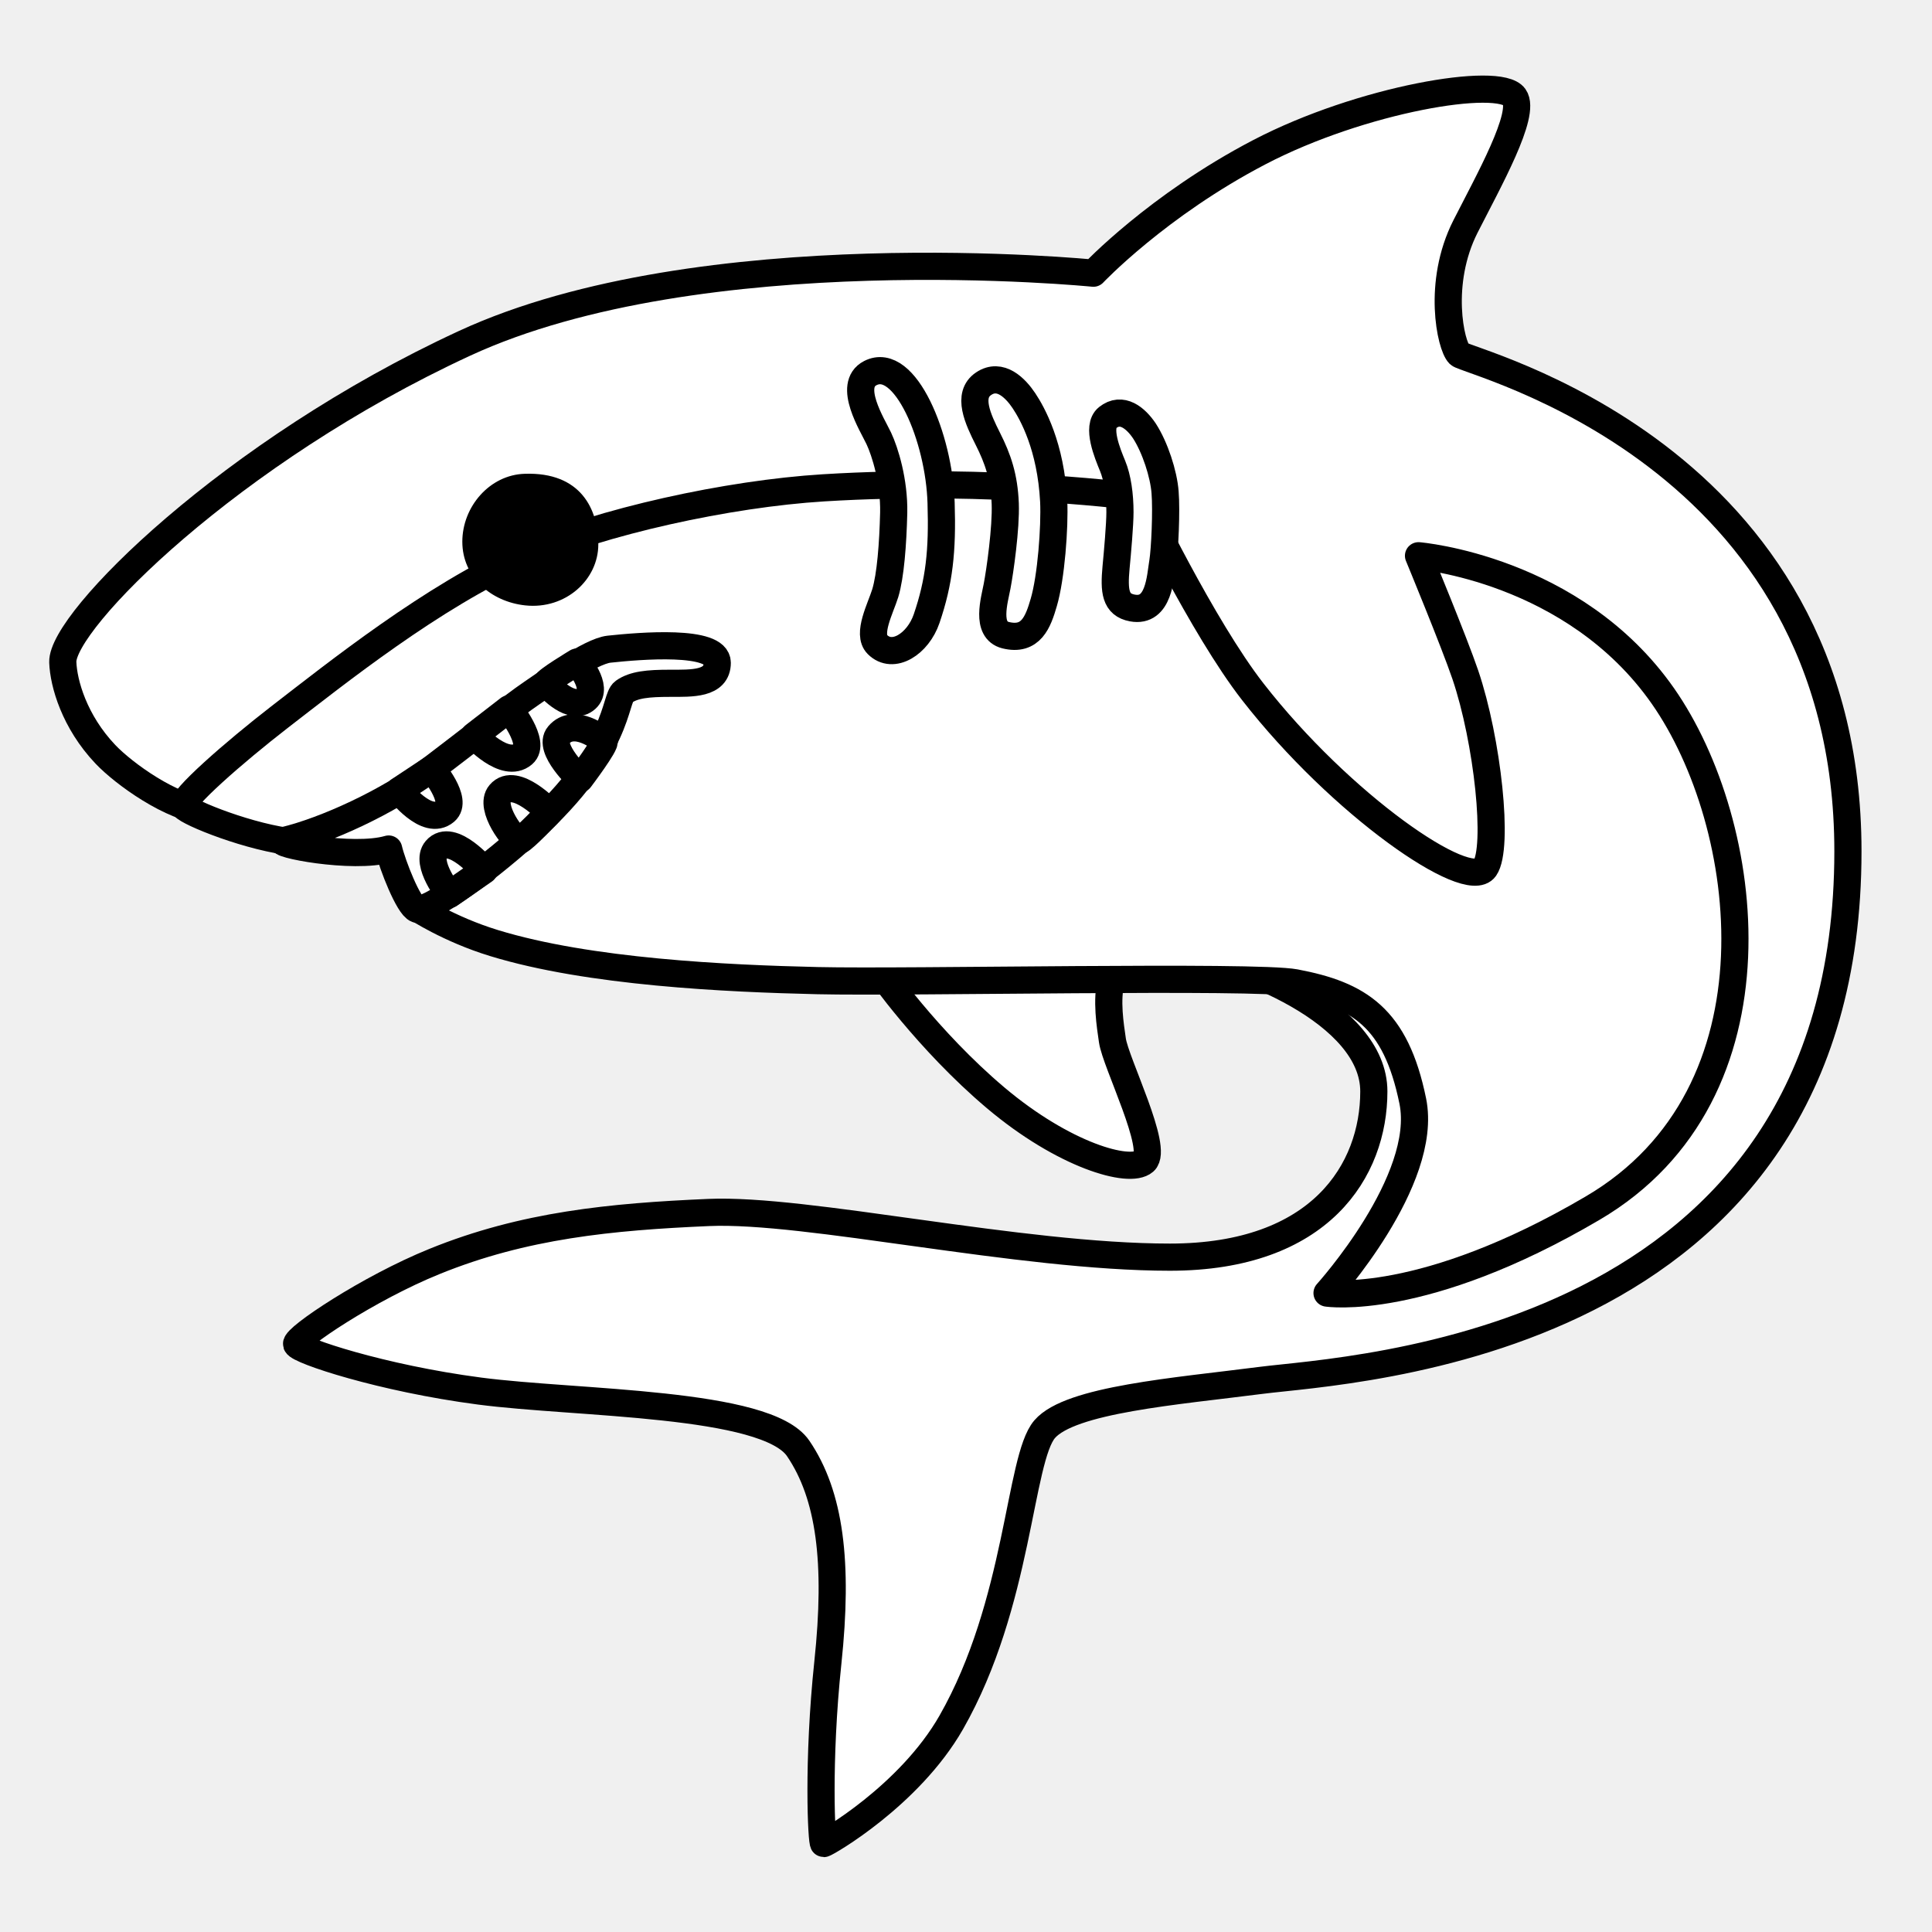
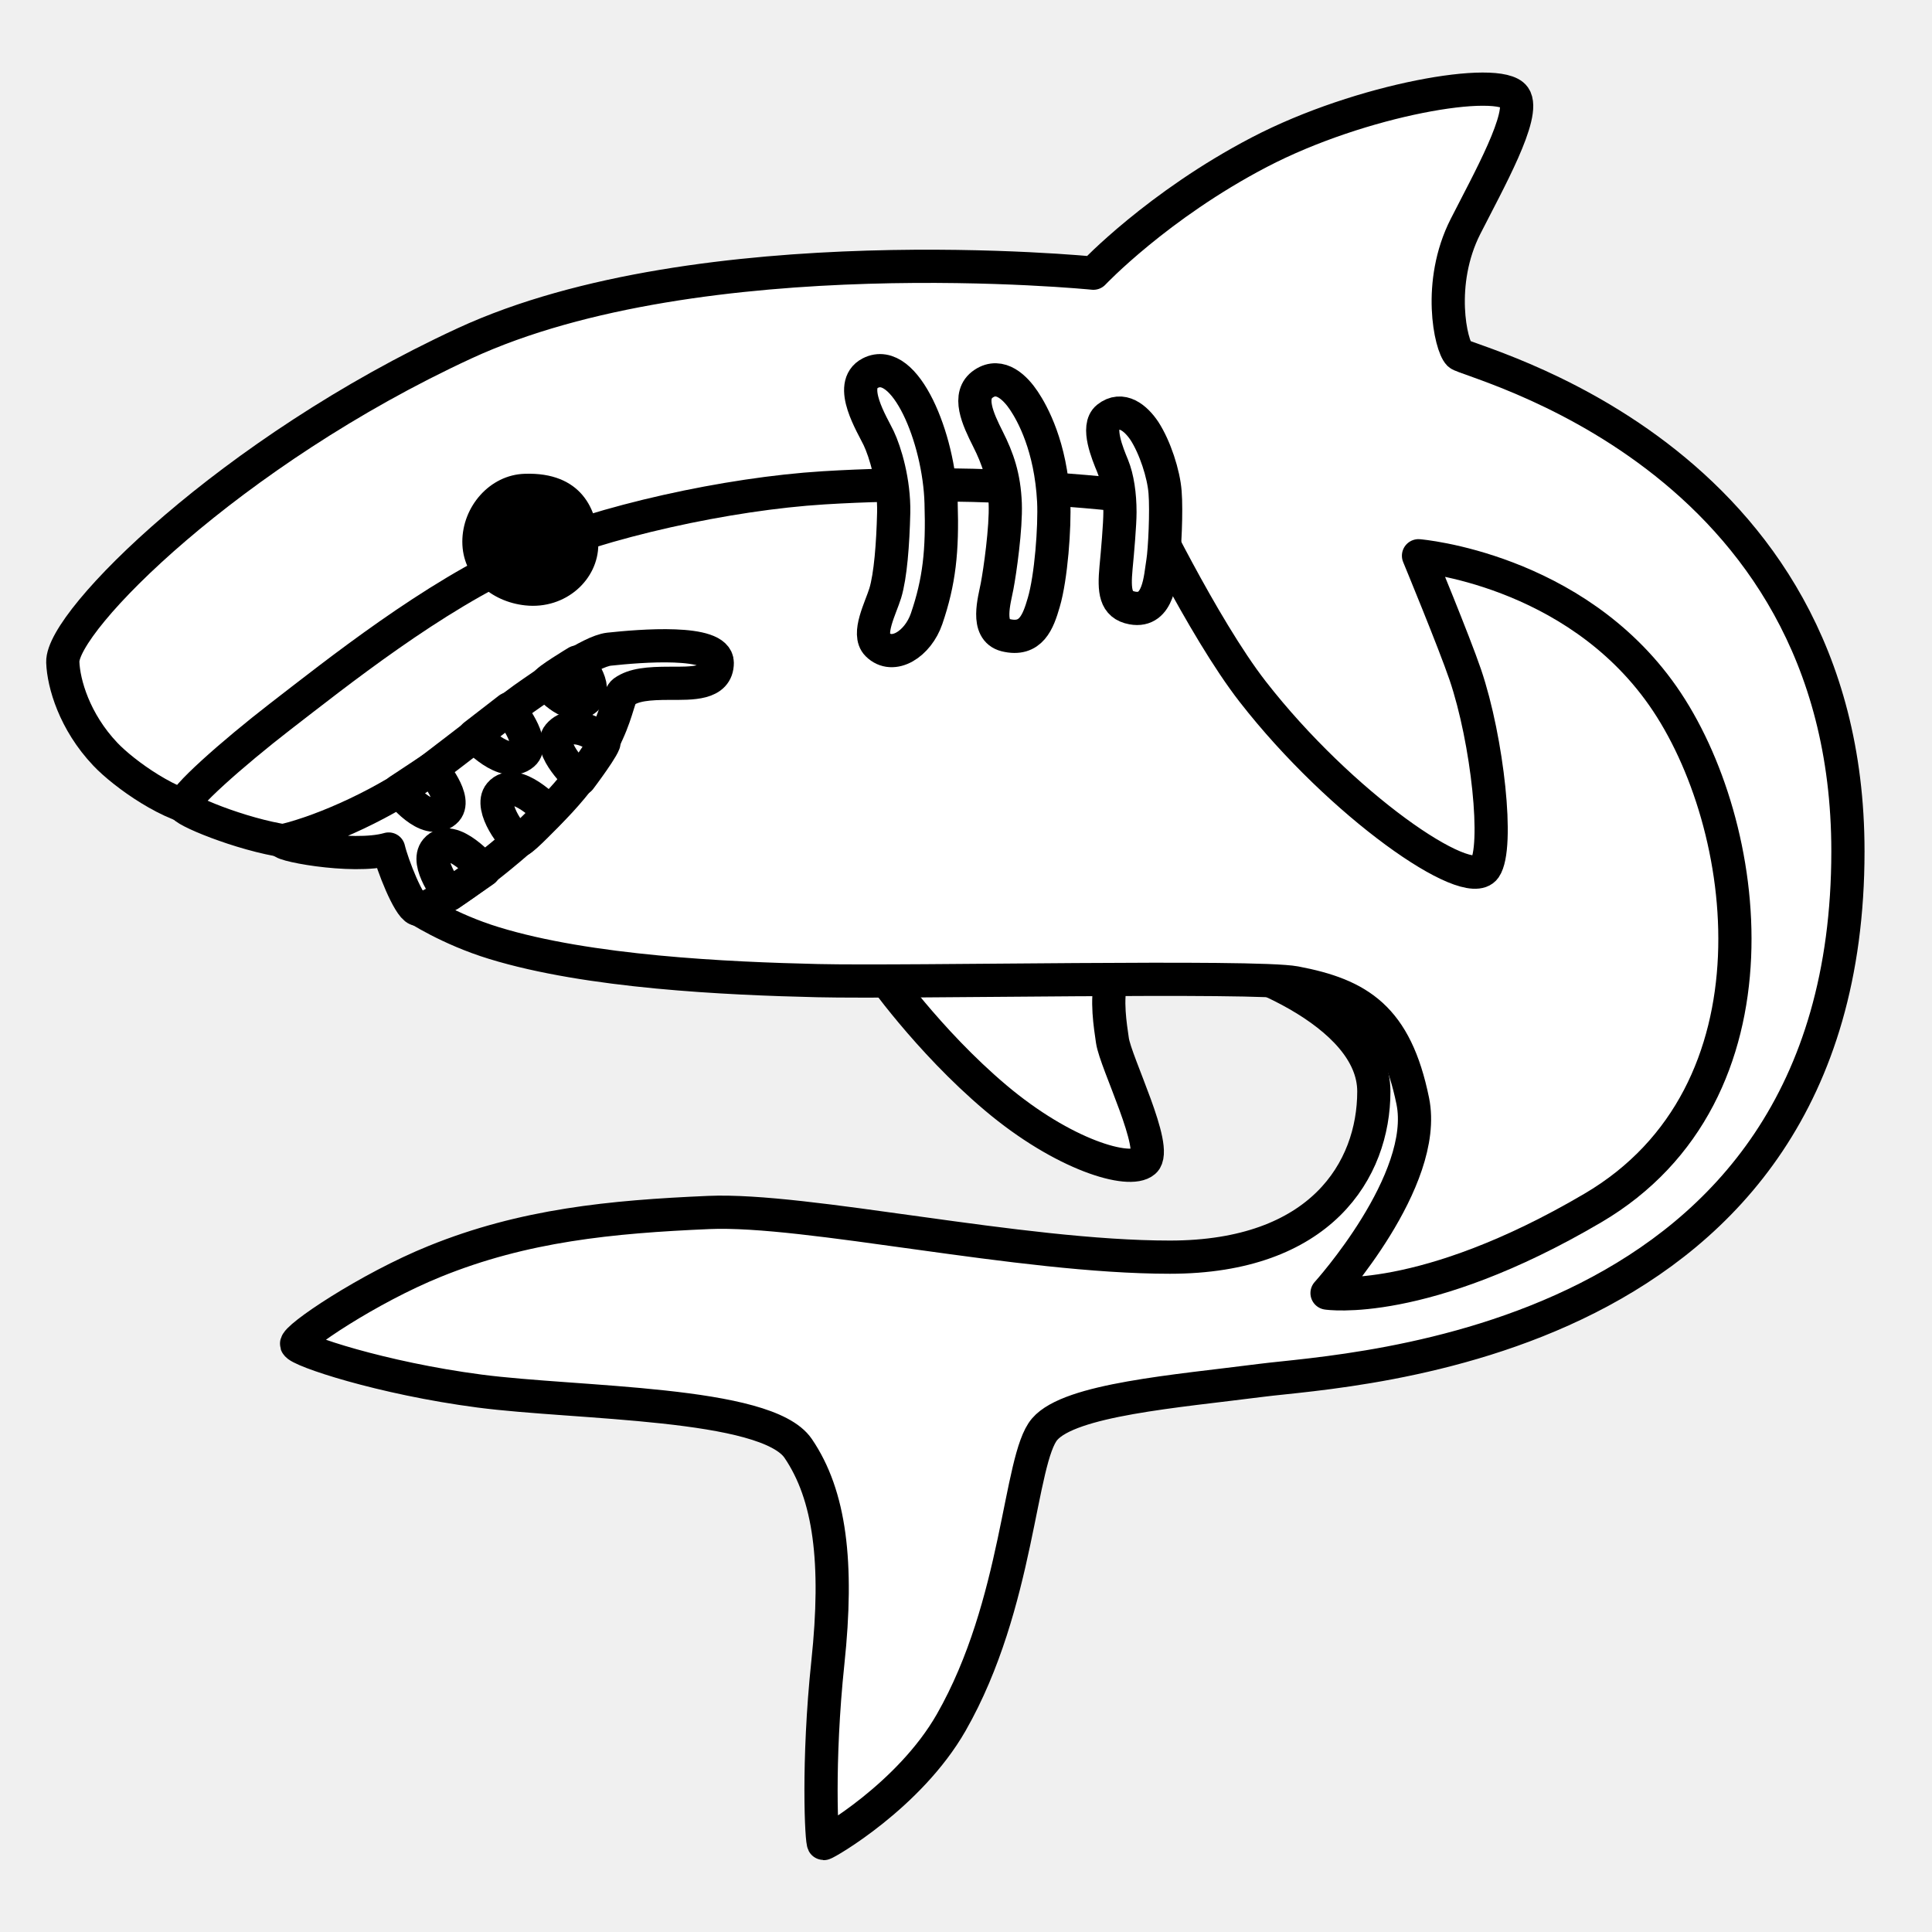
<svg xmlns="http://www.w3.org/2000/svg" version="1.1" id="Layer_2" x="0px" y="0px" viewBox="0 0 128 128" style="enable-background:new 0 0 128 128;" xml:space="preserve">
-   <path d="M30.77,22.75c-15.51,7.17-26.7,18.4-26.61,21.12c0.05,1.41,0.77,3.94,2.82,6.1  c1.21,1.28,4.43,3.61,6.69,3.75c2.25,0.14,18.51-10.7,18.51-10.7l16.19-2.25l9.85,23.51c0,0,3.24,4.65,7.74,8.45  s8.87,5.07,9.85,4.22s-1.9-6.55-2.11-8.02c-0.28-1.96-1.13-6.76,3.66-6.05s13.66,4.22,13.66,9.43c0,5.21-3.52,10.98-13.51,10.98  s-24.07-3.24-30.55-2.96c-6.48,0.28-12.25,0.84-18.16,3.24c-4.38,1.77-9.29,5.07-9.15,5.49c0.14,0.42,5.63,2.25,12.11,3.1  s19.01,0.7,21.12,3.8c2.11,3.1,2.67,7.56,1.97,14.17s-0.42,12.01-0.28,12.01c0.14,0,5.67-3.16,8.45-8.02  c4.5-7.88,4.5-17.46,6.19-19.43c1.69-1.97,8.69-2.51,14.36-3.24c5.82-0.75,38.86-2.11,38.86-35.05c0-26.47-25.2-32.38-25.76-32.94  c-0.56-0.56-1.48-4.7,0.42-8.45c1.5-2.96,4.04-7.46,3.24-8.59c-0.99-1.4-10.14,0.14-16.89,3.66S72.44,18.1,72.44,18.1  S46.47,15.49,30.77,22.75z" fill="#ffffff" stroke="#000000" stroke-width="1.8" stroke-linecap="round" stroke-linejoin="round" />
-   <path d="M34.71,36.82c5.13-2.27,13.53-4.11,19.85-4.5c11.33-0.7,20.98,0.63,20.98,0.63s4.12,8.59,7.46,12.88  c5.84,7.5,14.25,13.3,15.38,11.68c0.94-1.35,0.18-8.45-1.3-12.81c-0.73-2.15-3.1-7.88-3.1-7.88s10.28,0.84,16.19,9.29  c5.91,8.45,8.3,26.33-4.65,33.93c-11.26,6.62-17.6,5.63-17.6,5.63s6.75-7.46,5.68-12.72c-1.13-5.54-3.57-7.04-7.79-7.84  c-2.67-0.5-25.58,0-31.63-0.14s-15.16-0.56-21.45-2.49c-3.01-0.92-5.16-2.35-5.16-2.35l0.14-5.07c0,0-5.16,1.03-8.12,0.75  s-7.13-1.97-7.41-2.39c-0.28-0.42,3.33-3.58,6.34-5.91C22.28,44.61,28.66,39.5,34.71,36.82z" fill="#ffffff" stroke="#000000" stroke-width="1.8" stroke-linecap="round" stroke-linejoin="round" />
-   <path d="M47.52,43.91c0,1.43-1.69,1.36-3.14,1.36c-1.44,0-2.39,0.09-3.05,0.56c-0.66,0.47-0.18,3.74-6.19,9.2  c-3.57,3.24-6.95,5.4-7.51,5.21c-0.56-0.19-1.64-2.96-1.88-3.99c-2.39,0.7-7.77-0.37-6.95-0.56c2.77-0.66,6.91-2.56,9.67-4.65  c1.92-1.45,5.61-4.35,6.76-5.12c0.99-0.66,3.85-2.77,5.12-2.91C42.4,42.79,47.52,42.36,47.52,43.91z" fill="#ffffff" stroke="#000000" stroke-width="1.8" stroke-linecap="round" stroke-linejoin="round" />
+   <path d="M30.77,22.75c-15.51,7.17-26.7,18.4-26.61,21.12c0.05,1.41,0.77,3.94,2.82,6.1  c1.21,1.28,4.43,3.61,6.69,3.75c2.25,0.14,18.51-10.7,18.51-10.7l16.19-2.25l9.85,23.51c0,0,3.24,4.65,7.74,8.45  s8.87,5.07,9.85,4.22s-1.9-6.55-2.11-8.02c-0.28-1.96-1.13-6.76,3.66-6.05s13.66,4.22,13.66,9.43c0,5.21-3.52,10.98-13.51,10.98  s-24.07-3.24-30.55-2.96c-6.48,0.28-12.25,0.84-18.16,3.24c-4.38,1.77-9.29,5.07-9.15,5.49c0.14,0.42,5.63,2.25,12.11,3.1  s19.01,0.7,21.12,3.8c2.11,3.1,2.67,7.56,1.97,14.17s-0.42,12.01-0.28,12.01c0.14,0,5.67-3.16,8.45-8.02  c4.5-7.88,4.5-17.46,6.19-19.43c1.69-1.97,8.69-2.51,14.36-3.24c5.82-0.75,38.86-2.11,38.86-35.05c0-26.47-25.2-32.38-25.76-32.94  c-0.56-0.56-1.48-4.7,0.42-8.45c1.5-2.96,4.04-7.46,3.24-8.59c-0.99-1.4-10.14,0.14-16.89,3.66S72.44,18.1,72.44,18.1  S46.47,15.49,30.77,22.75z" fill="#ffffff" stroke="#000000" stroke-width="2.2" stroke-linecap="round" stroke-linejoin="round" />
+   <path d="M34.71,36.82c5.13-2.27,13.53-4.11,19.85-4.5c11.33-0.7,20.98,0.63,20.98,0.63s4.12,8.59,7.46,12.88  c5.84,7.5,14.25,13.3,15.38,11.68c0.94-1.35,0.18-8.45-1.3-12.81c-0.73-2.15-3.1-7.88-3.1-7.88s10.28,0.84,16.19,9.29  c5.91,8.45,8.3,26.33-4.65,33.93c-11.26,6.62-17.6,5.63-17.6,5.63s6.75-7.46,5.68-12.72c-1.13-5.54-3.57-7.04-7.79-7.84  c-2.67-0.5-25.58,0-31.63-0.14s-15.16-0.56-21.45-2.49c-3.01-0.92-5.16-2.35-5.16-2.35l0.14-5.07c0,0-5.16,1.03-8.12,0.75  s-7.13-1.97-7.41-2.39c-0.28-0.42,3.33-3.58,6.34-5.91C22.28,44.61,28.66,39.5,34.71,36.82z" fill="#ffffff" stroke="#000000" stroke-width="2.2" stroke-linecap="round" stroke-linejoin="round" />
+   <path d="M47.52,43.91c0,1.43-1.69,1.36-3.14,1.36c-1.44,0-2.39,0.09-3.05,0.56c-0.66,0.47-0.18,3.74-6.19,9.2  c-3.57,3.24-6.95,5.4-7.51,5.21c-0.56-0.19-1.64-2.96-1.88-3.99c-2.39,0.7-7.77-0.37-6.95-0.56c2.77-0.66,6.91-2.56,9.67-4.65  c1.92-1.45,5.61-4.35,6.76-5.12c0.99-0.66,3.85-2.77,5.12-2.91C42.4,42.79,47.52,42.36,47.52,43.91z" fill="#ffffff" stroke="#000000" stroke-width="2.2" stroke-linecap="round" stroke-linejoin="round" />
  <path d="M39.64,36.07c0,2.33-2.16,4.32-4.83,4.04c-2.29-0.24-4.18-1.89-4.18-4.22c0-2.33,1.82-4.43,4.13-4.5  C38.48,31.26,39.64,33.74,39.64,36.07z" fill="#000000" />
-   <path d="M29.5,53.76c0.89-0.75-0.89-2.82-0.89-2.82l-2.16,1.43C26.45,52.38,28.29,54.79,29.5,53.76z" fill="#ffffff" stroke="#000000" stroke-width="1.8" stroke-linecap="round" stroke-linejoin="round" />
-   <path d="M34.66,49.96c0.89-0.75-0.94-3-0.94-3l-2.3,1.78C31.43,48.74,33.45,50.99,34.66,49.96z" fill="#ffffff" stroke="#000000" stroke-width="1.8" stroke-linecap="round" stroke-linejoin="round" />
-   <path d="M37.01,48.7c-0.76,0.89,1.41,2.91,1.41,2.91s1.8-2.38,1.6-2.53C39.83,48.93,38.04,47.49,37.01,48.7z" fill="#ffffff" stroke="#000000" stroke-width="1.8" stroke-linecap="round" stroke-linejoin="round" />
-   <path d="M33.12,52.59c-0.76,0.89,0.99,3.19,1.29,3.1s1.99-1.88,1.99-1.88S34.14,51.38,33.12,52.59z" fill="#ffffff" stroke="#000000" stroke-width="1.8" stroke-linecap="round" stroke-linejoin="round" />
-   <path d="M65.17,25.42c-1.13,0.75-0.38,2.35,0.28,3.66c0.66,1.31,1.08,2.51,1.15,4.29  c0.06,1.6-0.35,4.48-0.54,5.47c-0.17,0.91-0.78,2.9,0.56,3.24c1.69,0.42,2.16-0.89,2.53-2.16c0.49-1.65,0.74-5.01,0.66-6.71  c-0.19-3.64-1.41-5.82-1.97-6.66S66.27,24.68,65.17,25.42z" fill="#ffffff" stroke="#000000" stroke-width="1.8" stroke-linecap="round" stroke-linejoin="round" />
-   <path d="M73.38,27.67c-0.75,0.6,0,2.39,0.33,3.19c0.33,0.8,0.49,1.92,0.49,3.07c0,0.8-0.16,2.65-0.26,3.68  c-0.14,1.54-0.06,2.46,1.08,2.67c1.78,0.33,1.85-2.06,2.02-3.05c0.13-0.79,0.25-3.39,0.15-4.61c-0.09-1.22-0.67-2.99-1.37-4.07  C75.25,27.7,74.32,26.92,73.38,27.67z" fill="#ffffff" stroke="#000000" stroke-width="1.8" stroke-linecap="round" stroke-linejoin="round" />
-   <path d="M57.66,24.72c-1.54,0.79,0.14,3.43,0.56,4.32s1.03,2.86,0.99,4.93c-0.05,2.06-0.21,4.18-0.56,5.33  c-0.31,1-1.22,2.7-0.52,3.4c1.03,1.03,2.69-0.04,3.26-1.71c0.84-2.46,1.06-4.48,0.96-7.67C62.23,29.03,59.96,23.54,57.66,24.72z" fill="#ffffff" stroke="#000000" stroke-width="1.8" stroke-linecap="round" stroke-linejoin="round" />
-   <path d="M28.89,56.3c-0.76,0.89,0.89,2.96,0.89,2.96l2.3-1.6C32.08,57.66,29.92,55.09,28.89,56.3z" fill="#ffffff" stroke="#000000" stroke-width="1.8" stroke-linecap="round" stroke-linejoin="round" />
-   <path d="M38.84,46.3c0.87-0.78-0.61-2.44-0.61-2.44s-2.11,1.27-2.02,1.41C36.42,45.57,37.9,47.15,38.84,46.3z  " fill="#ffffff" stroke="#000000" stroke-width="1.8" stroke-linecap="round" stroke-linejoin="round" />
+   <path d="M29.5,53.76c0.89-0.75-0.89-2.82-0.89-2.82l-2.16,1.43C26.45,52.38,28.29,54.79,29.5,53.76z" fill="#ffffff" stroke="#000000" stroke-width="2.2" stroke-linecap="round" stroke-linejoin="round" />
+   <path d="M34.66,49.96c0.89-0.75-0.94-3-0.94-3l-2.3,1.78C31.43,48.74,33.45,50.99,34.66,49.96z" fill="#ffffff" stroke="#000000" stroke-width="2.2" stroke-linecap="round" stroke-linejoin="round" />
+   <path d="M37.01,48.7c-0.76,0.89,1.41,2.91,1.41,2.91s1.8-2.38,1.6-2.53C39.83,48.93,38.04,47.49,37.01,48.7z" fill="#ffffff" stroke="#000000" stroke-width="2.2" stroke-linecap="round" stroke-linejoin="round" />
+   <path d="M33.12,52.59c-0.76,0.89,0.99,3.19,1.29,3.1s1.99-1.88,1.99-1.88S34.14,51.38,33.12,52.59z" fill="#ffffff" stroke="#000000" stroke-width="2.2" stroke-linecap="round" stroke-linejoin="round" />
+   <path d="M65.17,25.42c-1.13,0.75-0.38,2.35,0.28,3.66c0.66,1.31,1.08,2.51,1.15,4.29  c0.06,1.6-0.35,4.48-0.54,5.47c-0.17,0.91-0.78,2.9,0.56,3.24c1.69,0.42,2.16-0.89,2.53-2.16c0.49-1.65,0.74-5.01,0.66-6.71  c-0.19-3.64-1.41-5.82-1.97-6.66S66.27,24.68,65.17,25.42z" fill="#ffffff" stroke="#000000" stroke-width="2.2" stroke-linecap="round" stroke-linejoin="round" />
+   <path d="M73.38,27.67c-0.75,0.6,0,2.39,0.33,3.19c0.33,0.8,0.49,1.92,0.49,3.07c0,0.8-0.16,2.65-0.26,3.68  c-0.14,1.54-0.06,2.46,1.08,2.67c1.78,0.33,1.85-2.06,2.02-3.05c0.13-0.79,0.25-3.39,0.15-4.61c-0.09-1.22-0.67-2.99-1.37-4.07  C75.25,27.7,74.32,26.92,73.38,27.67z" fill="#ffffff" stroke="#000000" stroke-width="2.2" stroke-linecap="round" stroke-linejoin="round" />
+   <path d="M57.66,24.72c-1.54,0.79,0.14,3.43,0.56,4.32s1.03,2.86,0.99,4.93c-0.05,2.06-0.21,4.18-0.56,5.33  c-0.31,1-1.22,2.7-0.52,3.4c1.03,1.03,2.69-0.04,3.26-1.71c0.84-2.46,1.06-4.48,0.96-7.67C62.23,29.03,59.96,23.54,57.66,24.72z" fill="#ffffff" stroke="#000000" stroke-width="2.2" stroke-linecap="round" stroke-linejoin="round" />
+   <path d="M28.89,56.3c-0.76,0.89,0.89,2.96,0.89,2.96l2.3-1.6C32.08,57.66,29.92,55.09,28.89,56.3z" fill="#ffffff" stroke="#000000" stroke-width="2.2" stroke-linecap="round" stroke-linejoin="round" />
+   <path d="M38.84,46.3c0.87-0.78-0.61-2.44-0.61-2.44s-2.11,1.27-2.02,1.41C36.42,45.57,37.9,47.15,38.84,46.3z  " fill="#ffffff" stroke="#000000" stroke-width="2.2" stroke-linecap="round" stroke-linejoin="round" />
</svg>
